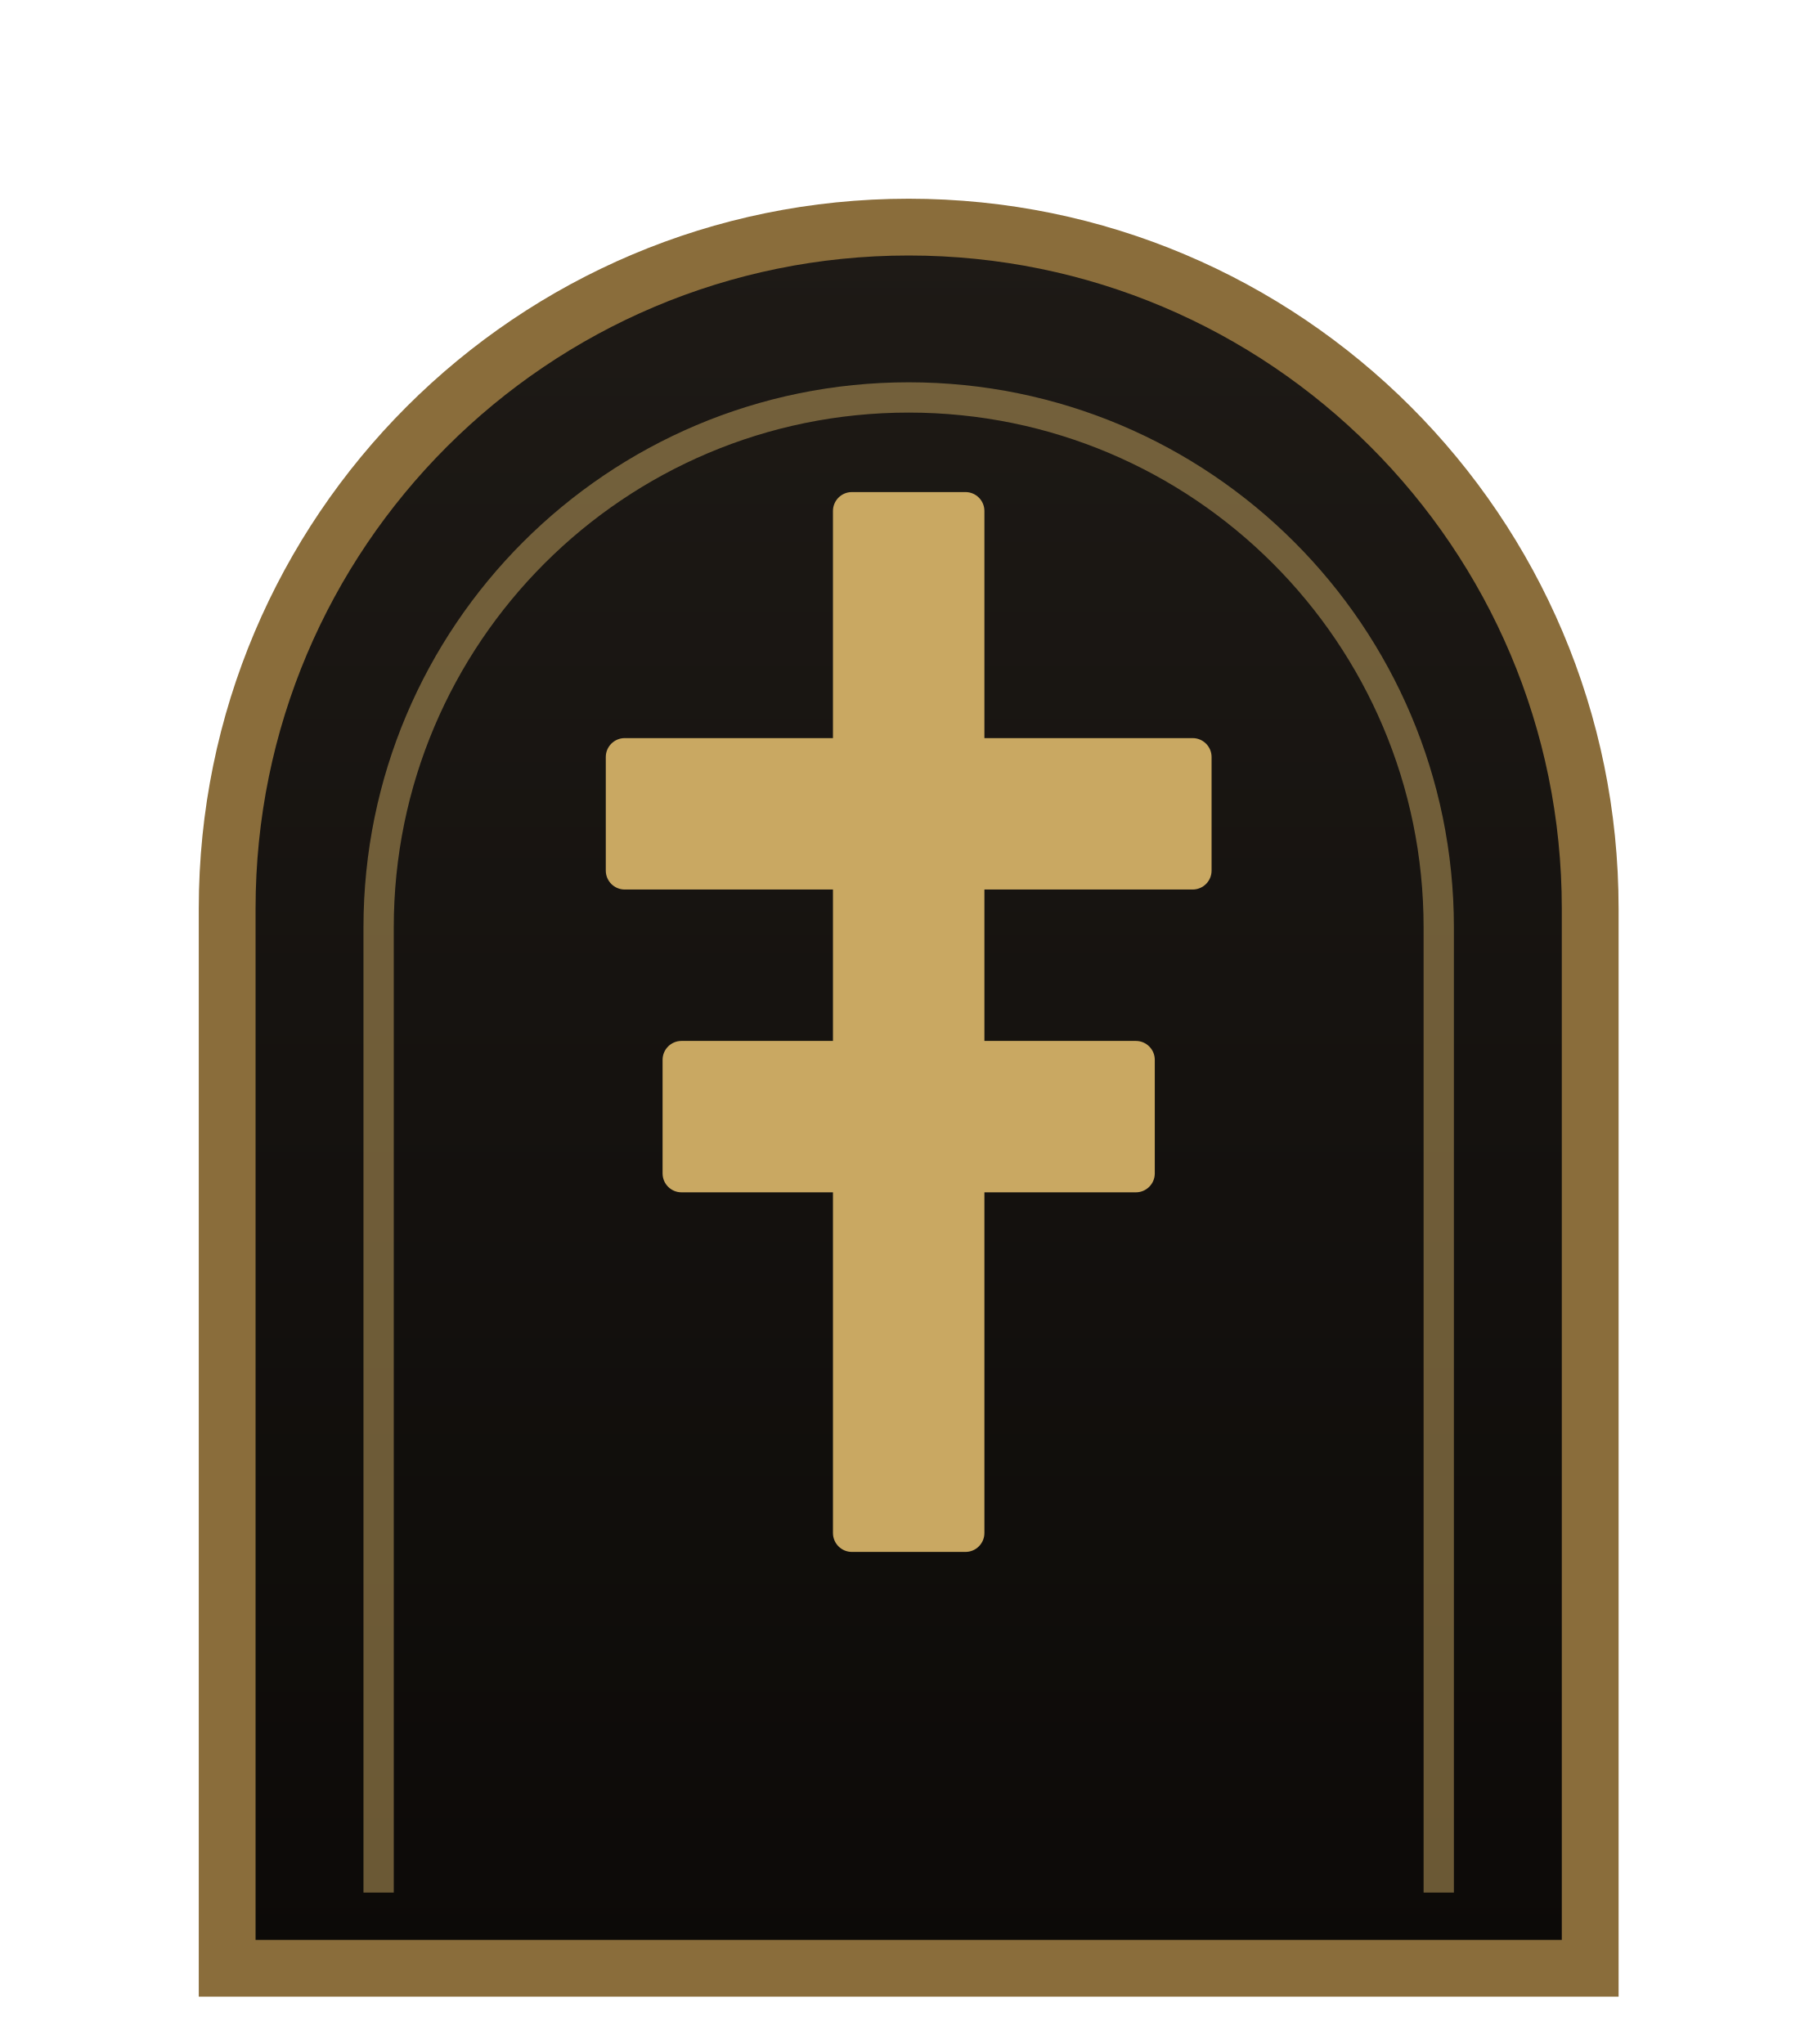
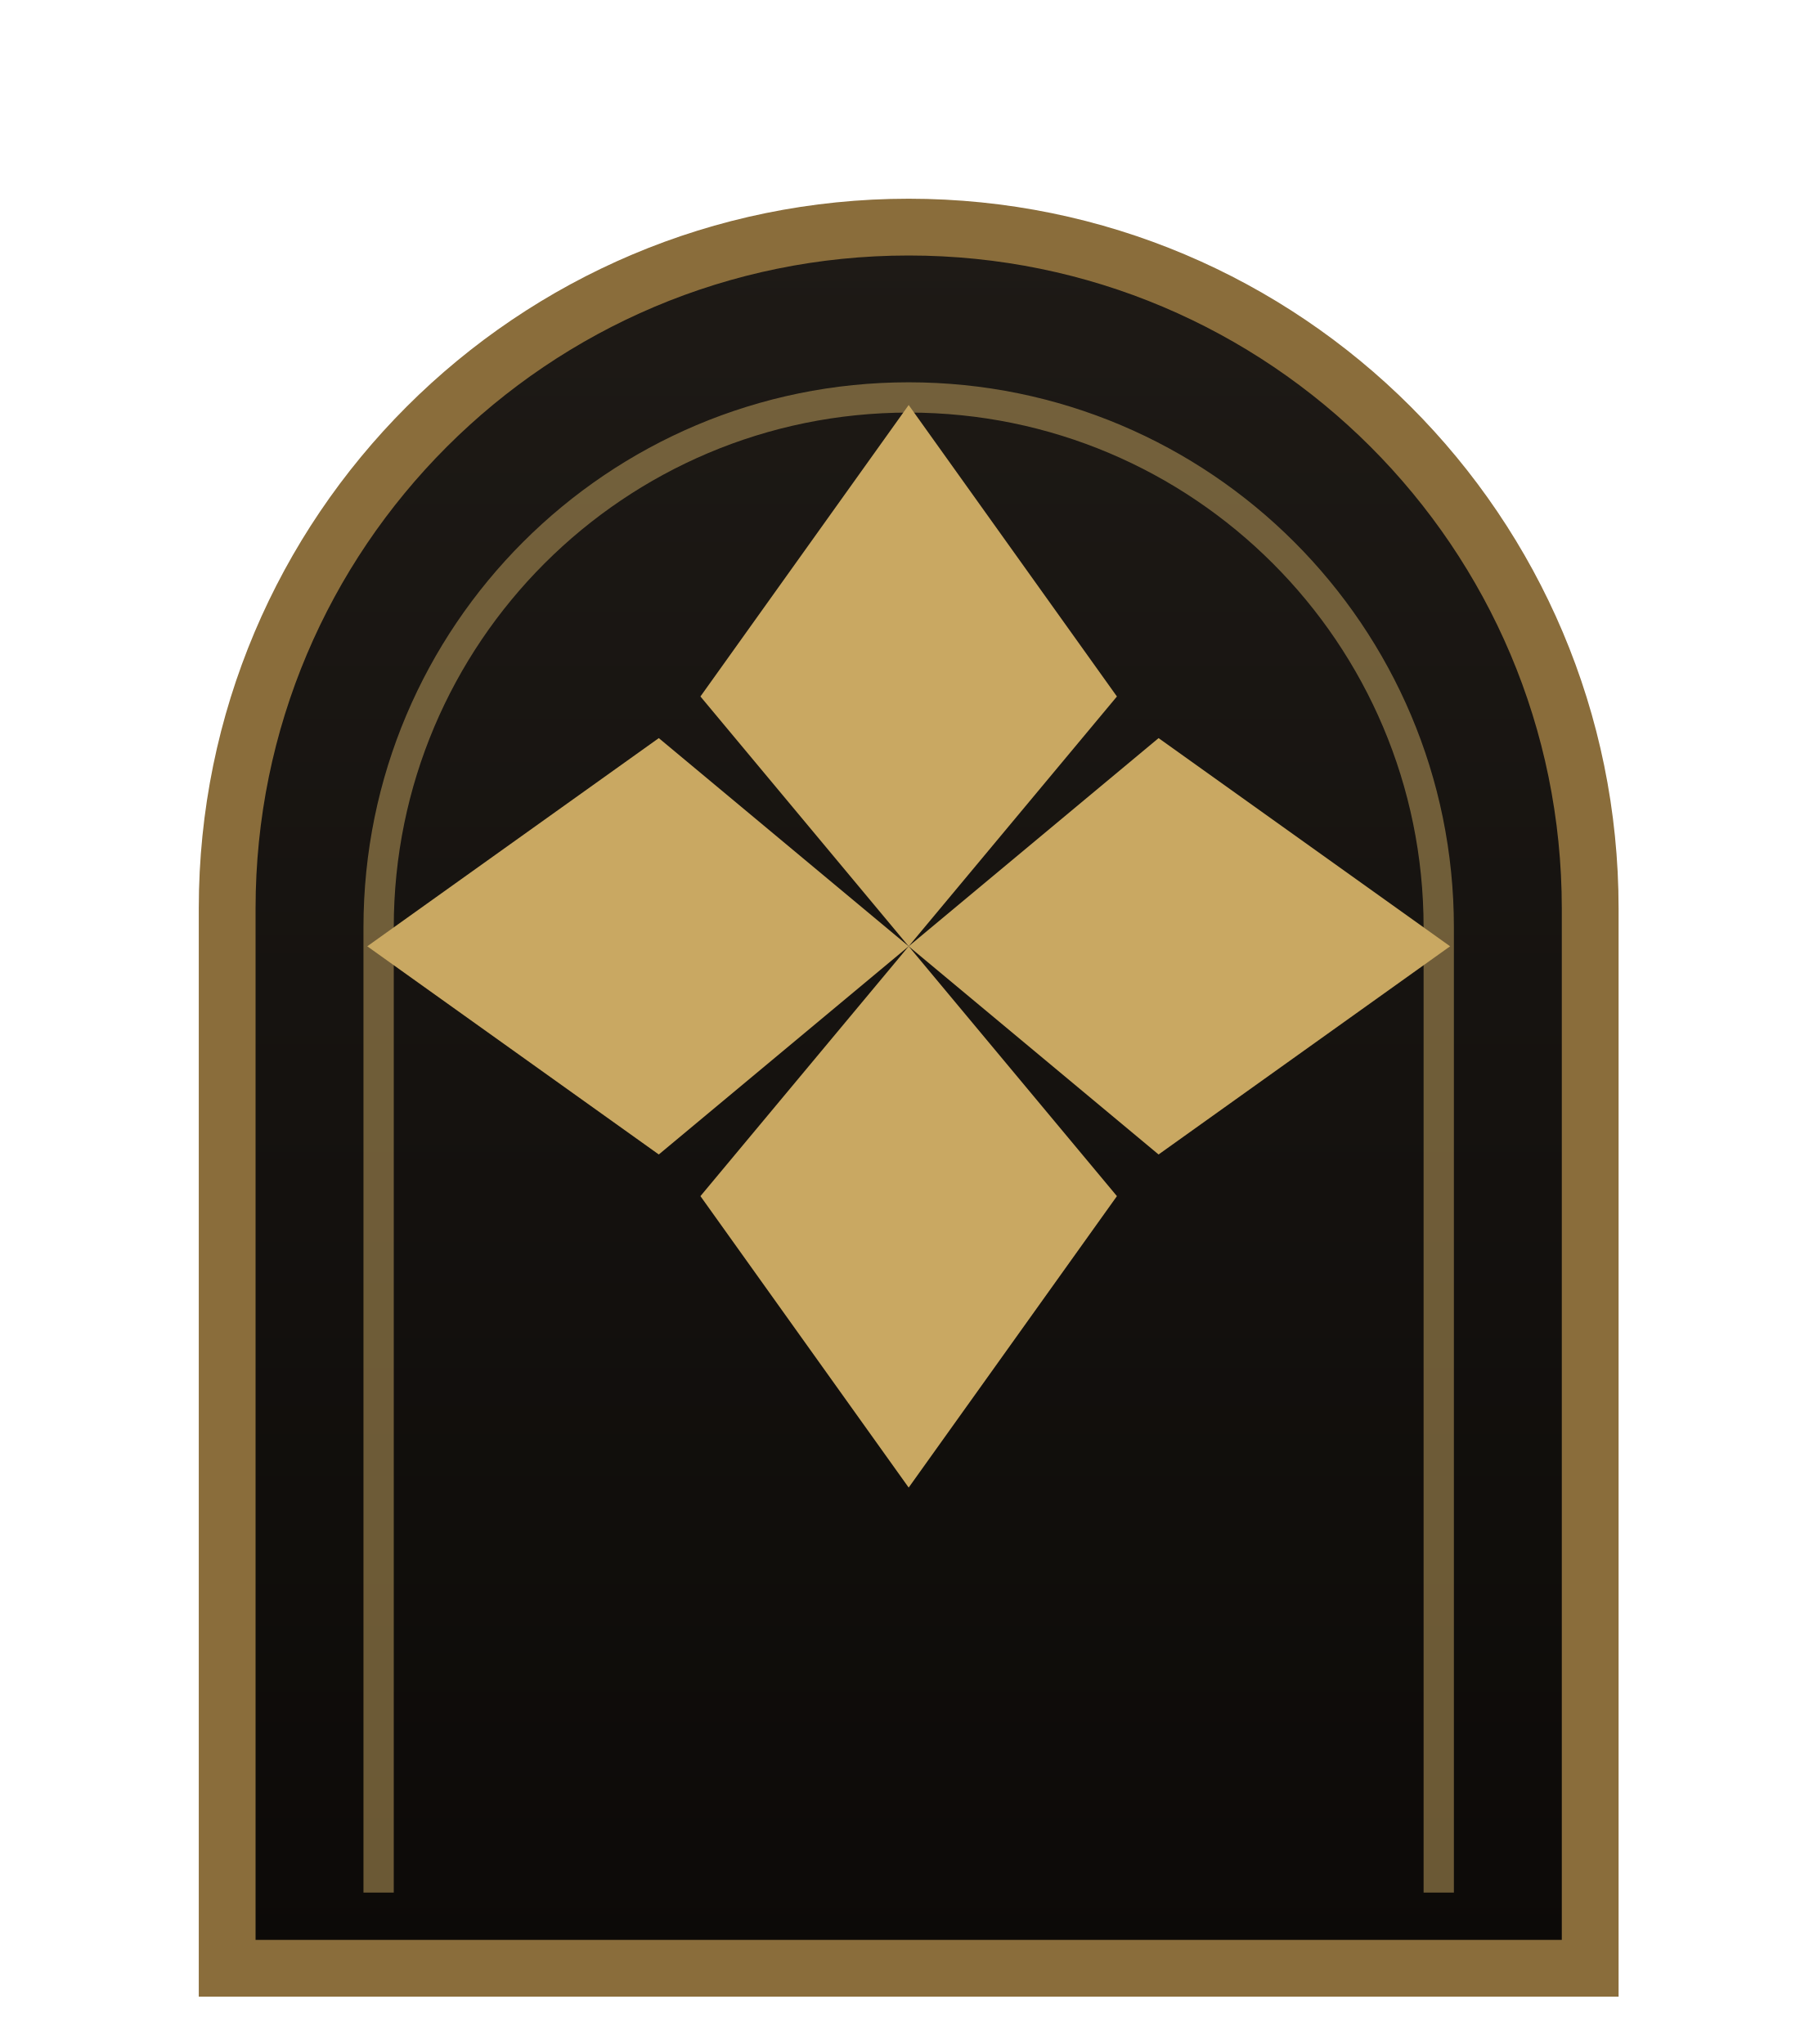
- <svg xmlns="http://www.w3.org/2000/svg" viewBox="0 0 96 108" role="img" aria-label="Emblema da Ordem dos Cavaleiros Templários">
+ <svg xmlns="http://www.w3.org/2000/svg" viewBox="0 0 96 108" role="img" aria-label="Emblema institucional da OICMCTB">
  <defs>
    <linearGradient id="gate" x1="0" y1="0" x2="0" y2="1">
      <stop offset="0" stop-color="#1e1a16" />
      <stop offset="1" stop-color="#0c0a08" />
    </linearGradient>
  </defs>
  <path d="M12 104V48a36 36 0 0 1 72 0v56Z" fill="url(#gate)" stroke="#8a6d3b" stroke-width="3" />
  <path d="M20 100V49a28 28 0 0 1 56 0v51" fill="none" stroke="#c9a862" stroke-width="1.6" opacity="0.5" />
-   <g fill="#c9a862">
-     <rect x="44" y="26" width="8" height="56" rx="1" />
-     <rect x="32" y="39" width="32" height="8" rx="1" />
-     <rect x="35" y="55" width="26" height="8" rx="1" />
+   <g fill="#c9a862" transform="translate(12.8 14.8) scale(2.2)">
+     <path d="M16 3 21 10 16 16 11 10Z" />
+     <path d="M29 16 22 11 16 16 22 21Z" />
+     <path d="M16 29 11 22 16 16 21 22Z" />
+     <path d="M3 16 10 21 16 16 10 11Z" />
  </g>
</svg>
